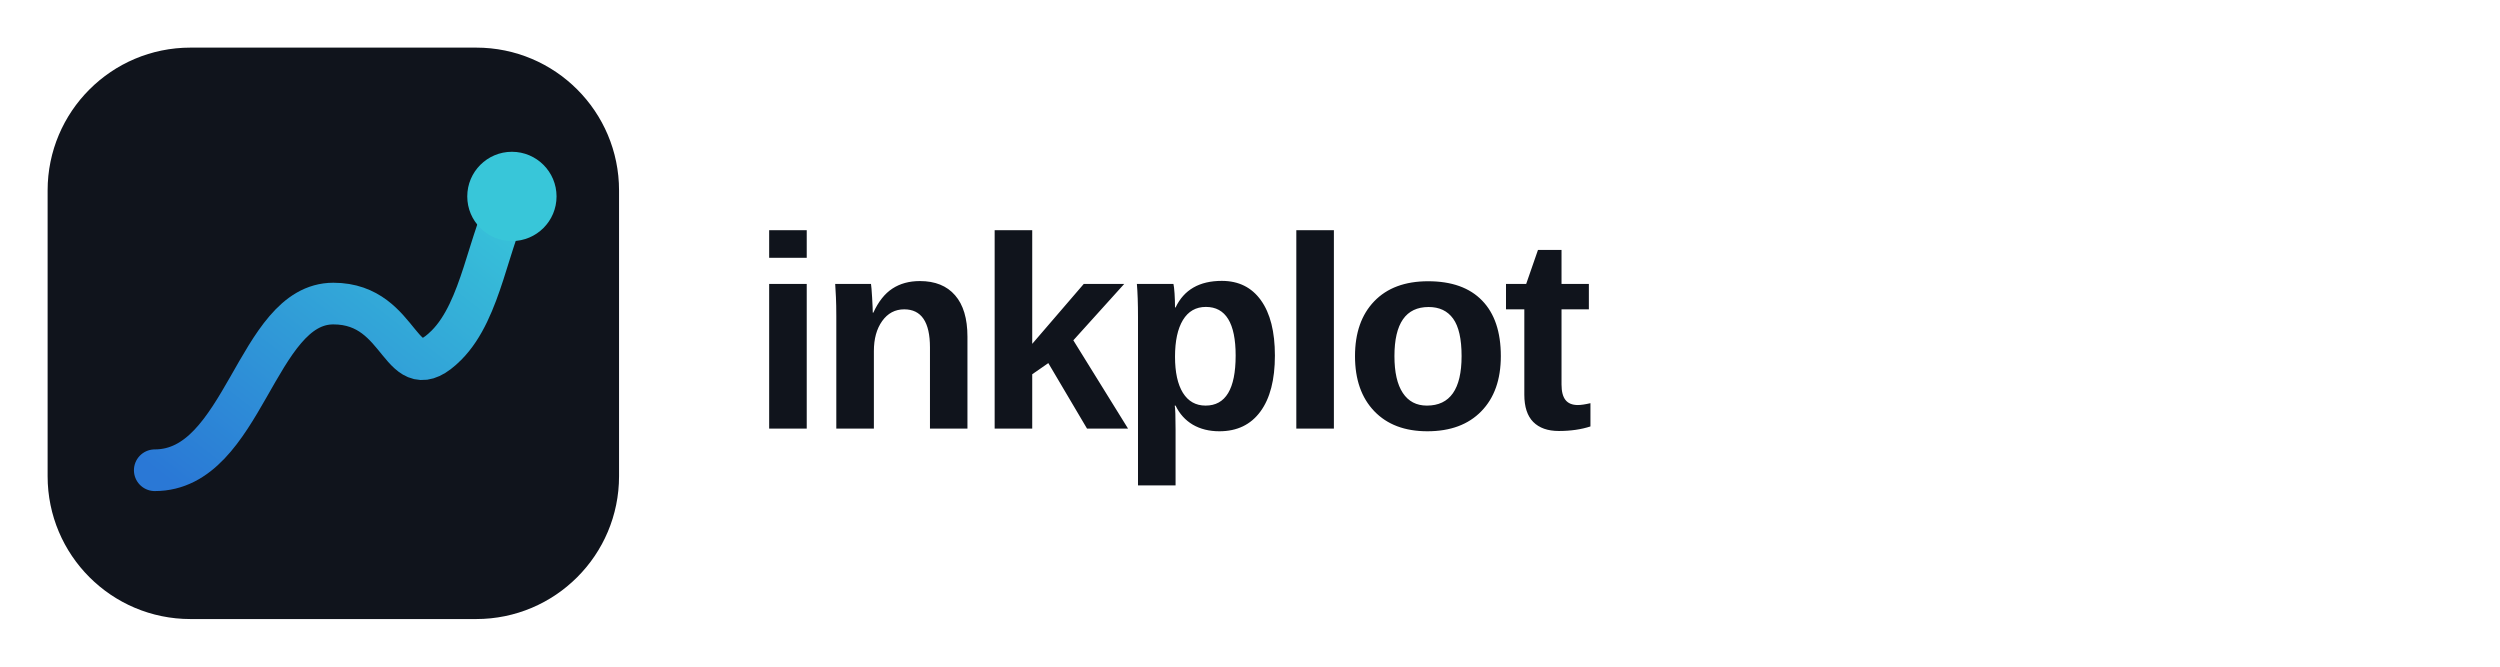
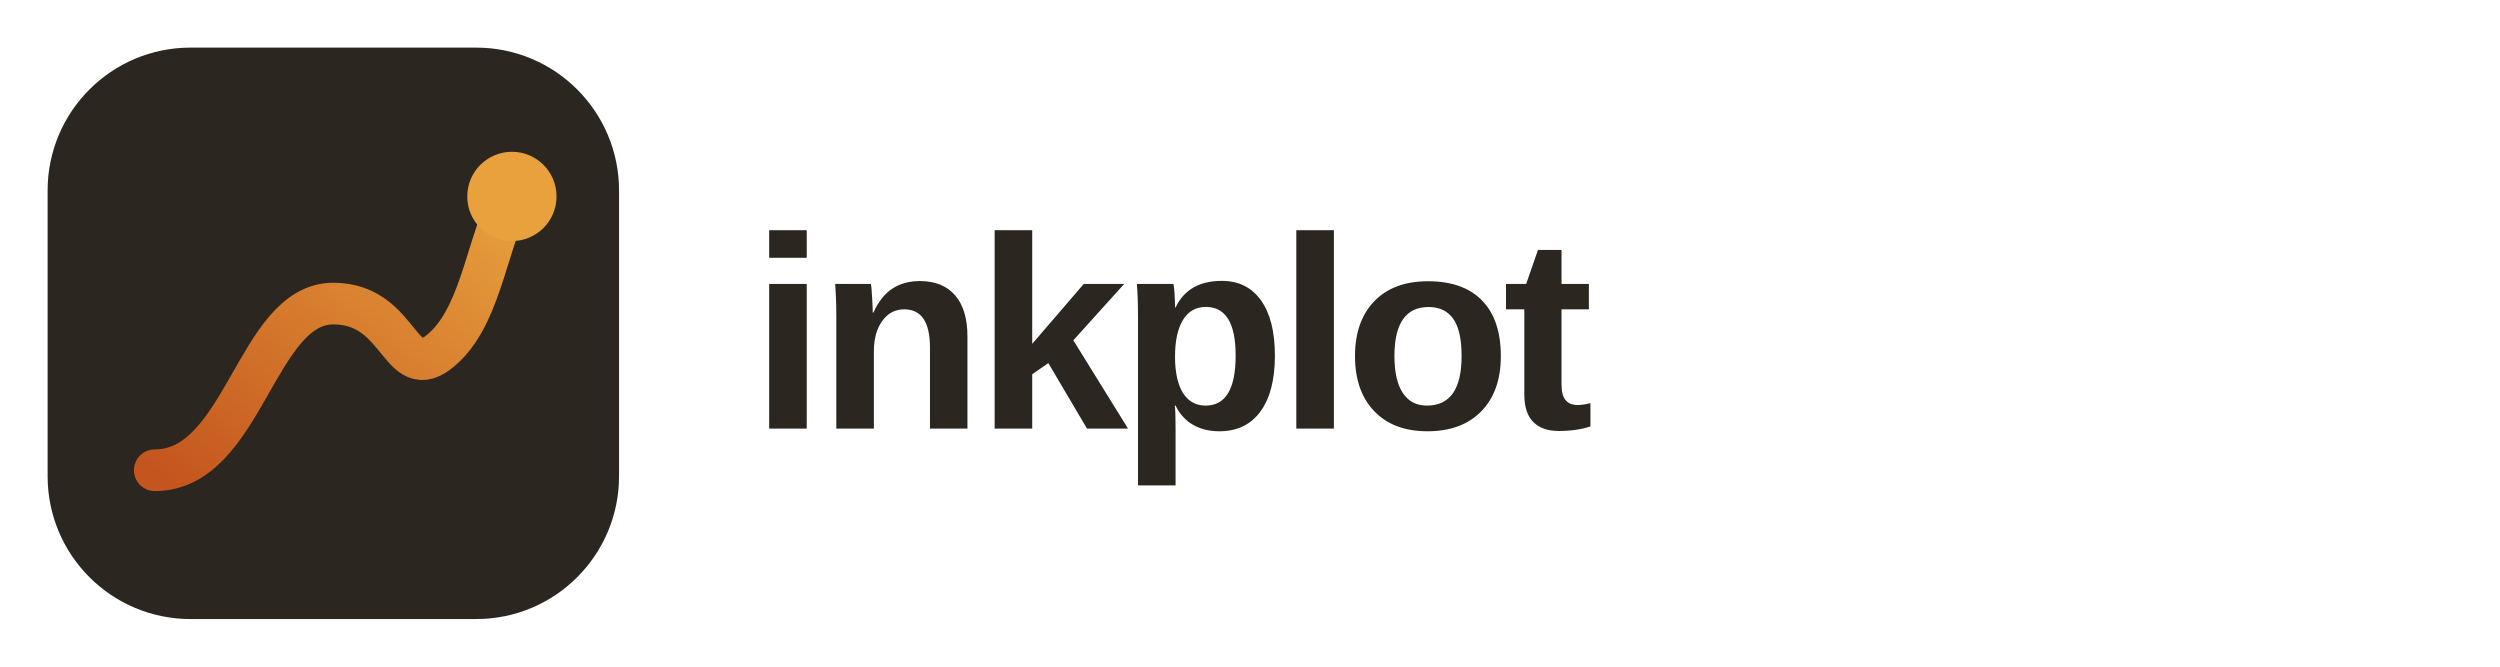
<svg xmlns="http://www.w3.org/2000/svg" width="420" height="112" viewBox="0 0 420 112" role="img" aria-label="inkplot">
  <defs>
    <linearGradient id="ink" x1="0" y1="1" x2="1" y2="0">
-       <stop offset="0" stop-color="#2A78D6" />
-       <stop offset="1" stop-color="#38C6D9" />
+       <stop offset="0" stop-color="#C4551E" />
+       <stop offset="1" stop-color="#E8A13D" />
    </linearGradient>
  </defs>
-   <rect x="8" y="8" width="96" height="96" rx="24" fill="#10141C" />
+   <rect x="8" y="8" width="96" height="96" rx="24" fill="#2B2620" />
  <path d="M 26 79 C 41 79, 43 51, 56 51 C 68 51, 67 66, 75 58 C 81 52, 82 40, 86 33" fill="none" stroke="url(#ink)" stroke-width="7" stroke-linecap="round" />
-   <circle cx="86" cy="33" r="7.5" fill="#38C6D9" />
-   <text x="126" y="72" font-family="'Segoe UI','Helvetica Neue',Arial,sans-serif" font-size="46" font-weight="600" letter-spacing="-1.5" fill="#10141C">inkplot</text>
+   <circle cx="86" cy="33" r="7.5" fill="#E8A13D" />
+   <text x="126" y="72" font-family="'Segoe UI','Helvetica Neue',Arial,sans-serif" font-size="46" font-weight="600" letter-spacing="-1.5" fill="#2B2620">inkplot</text>
</svg>
